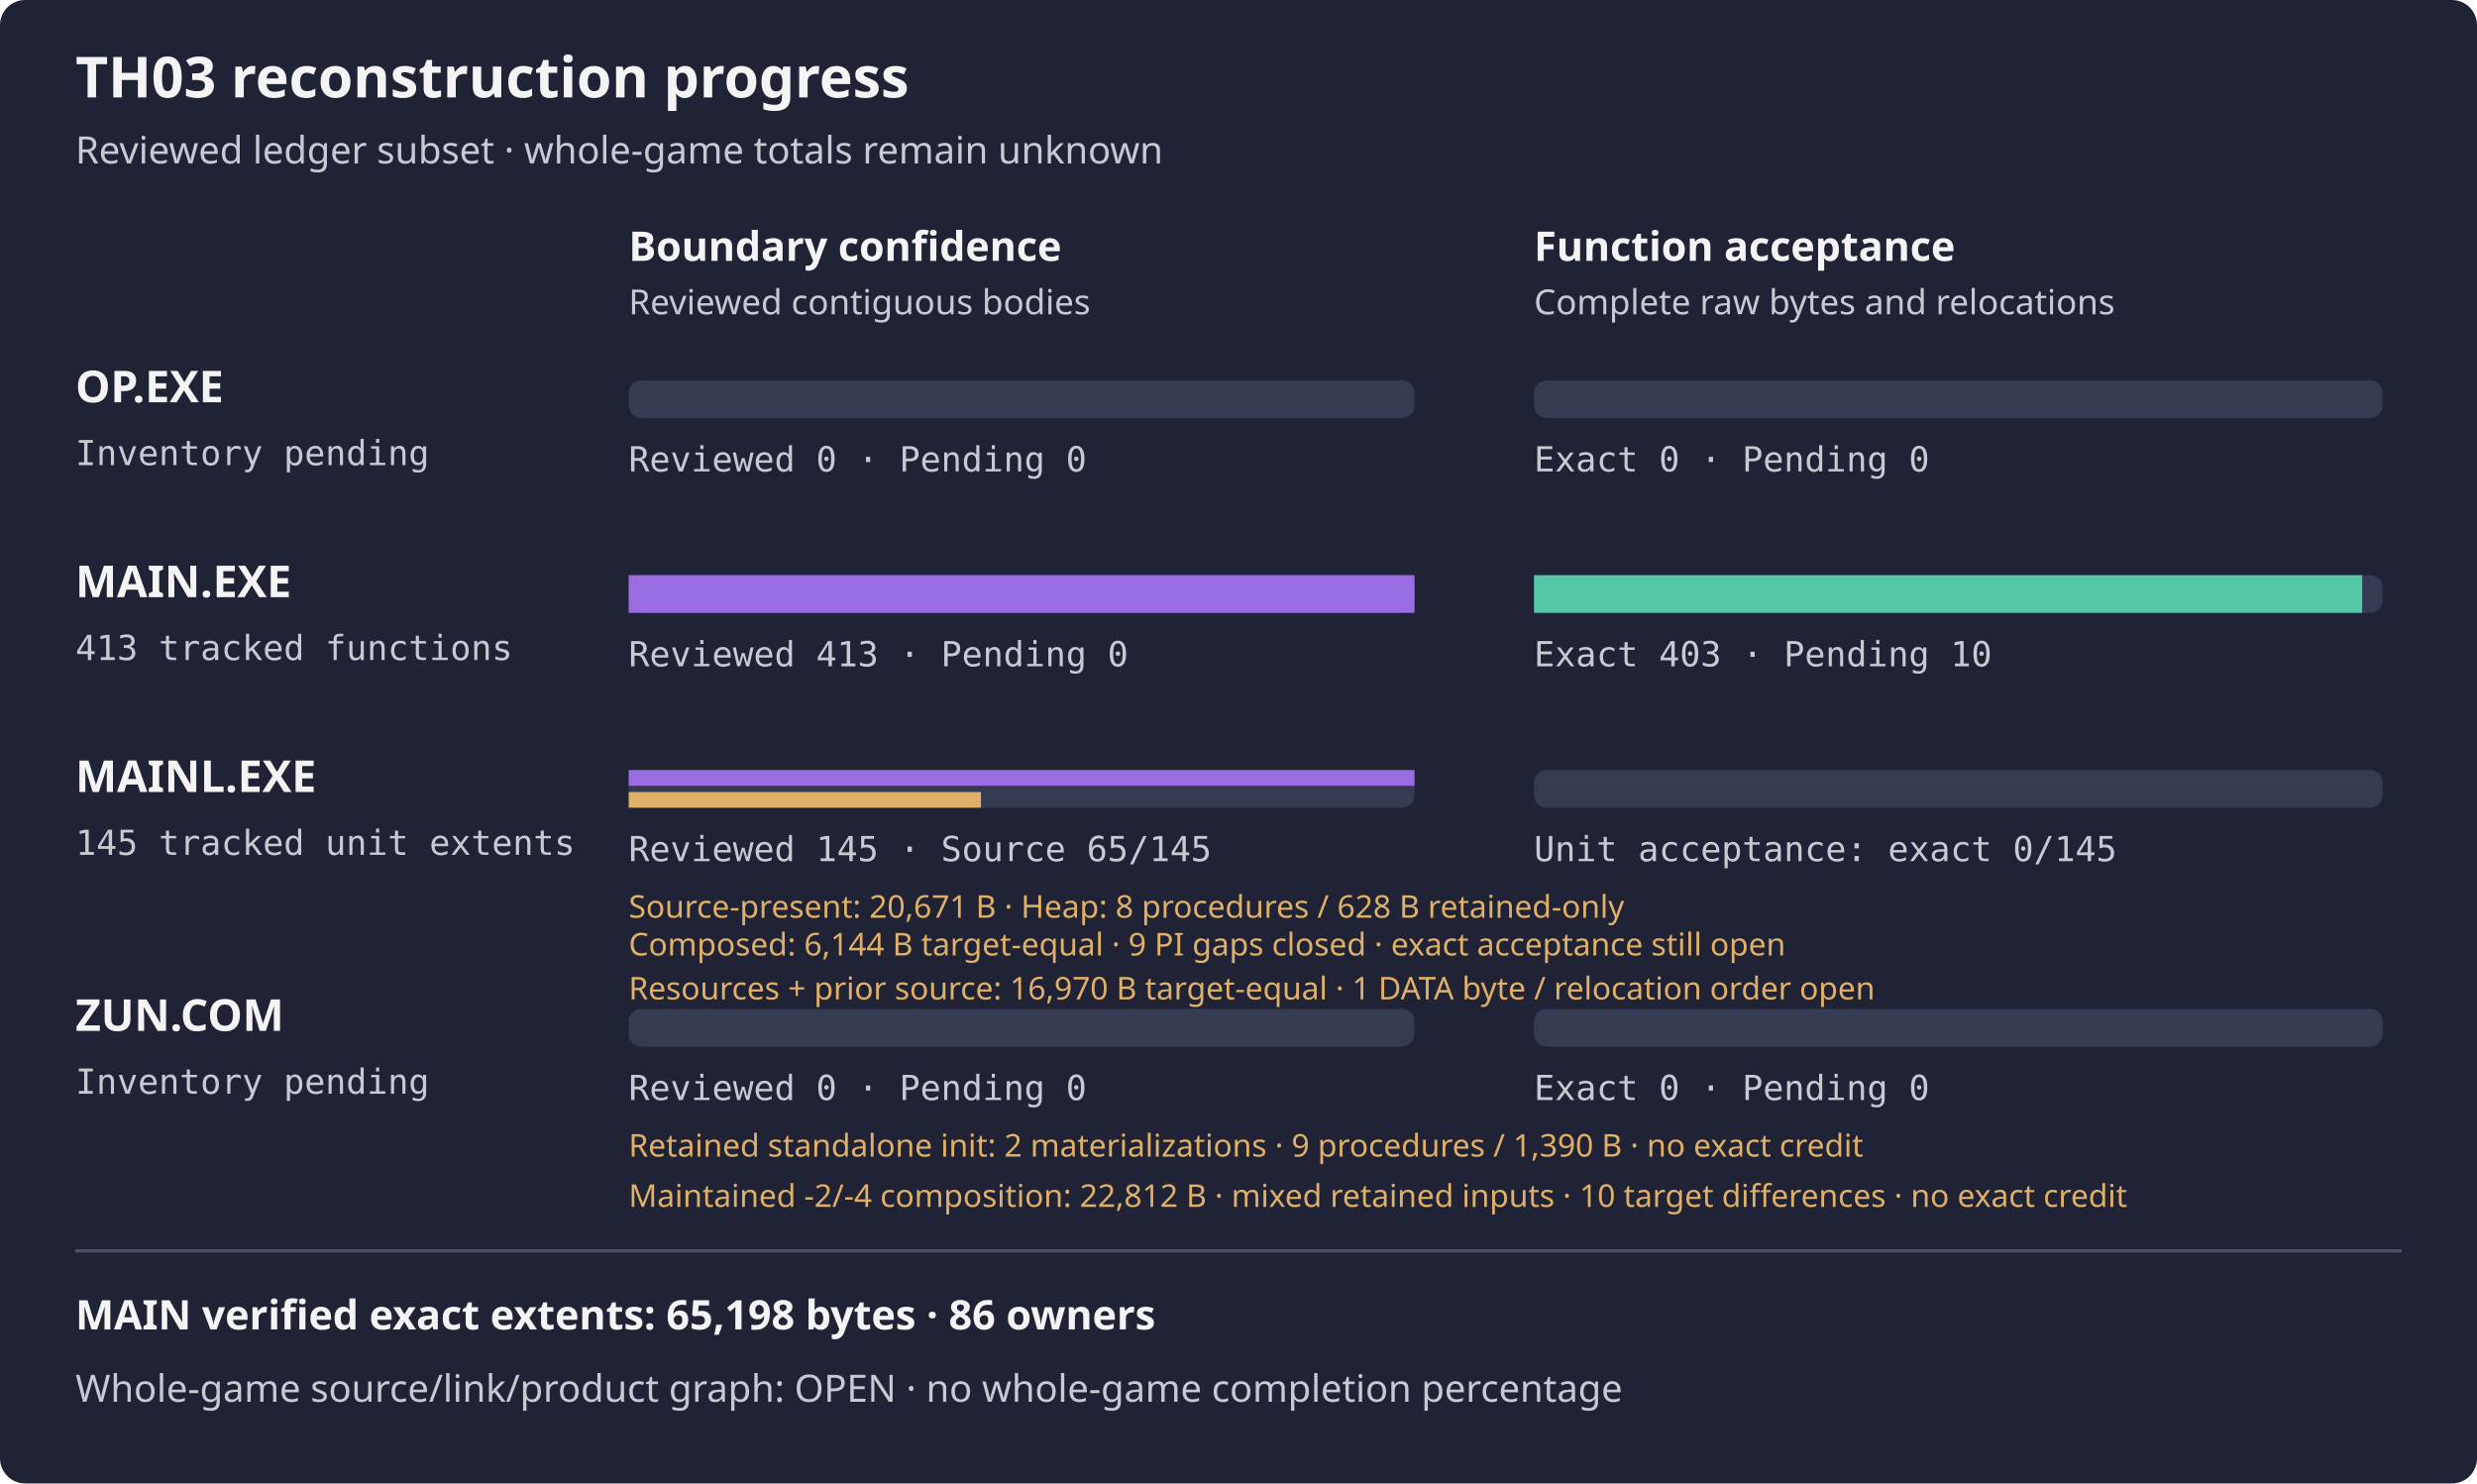
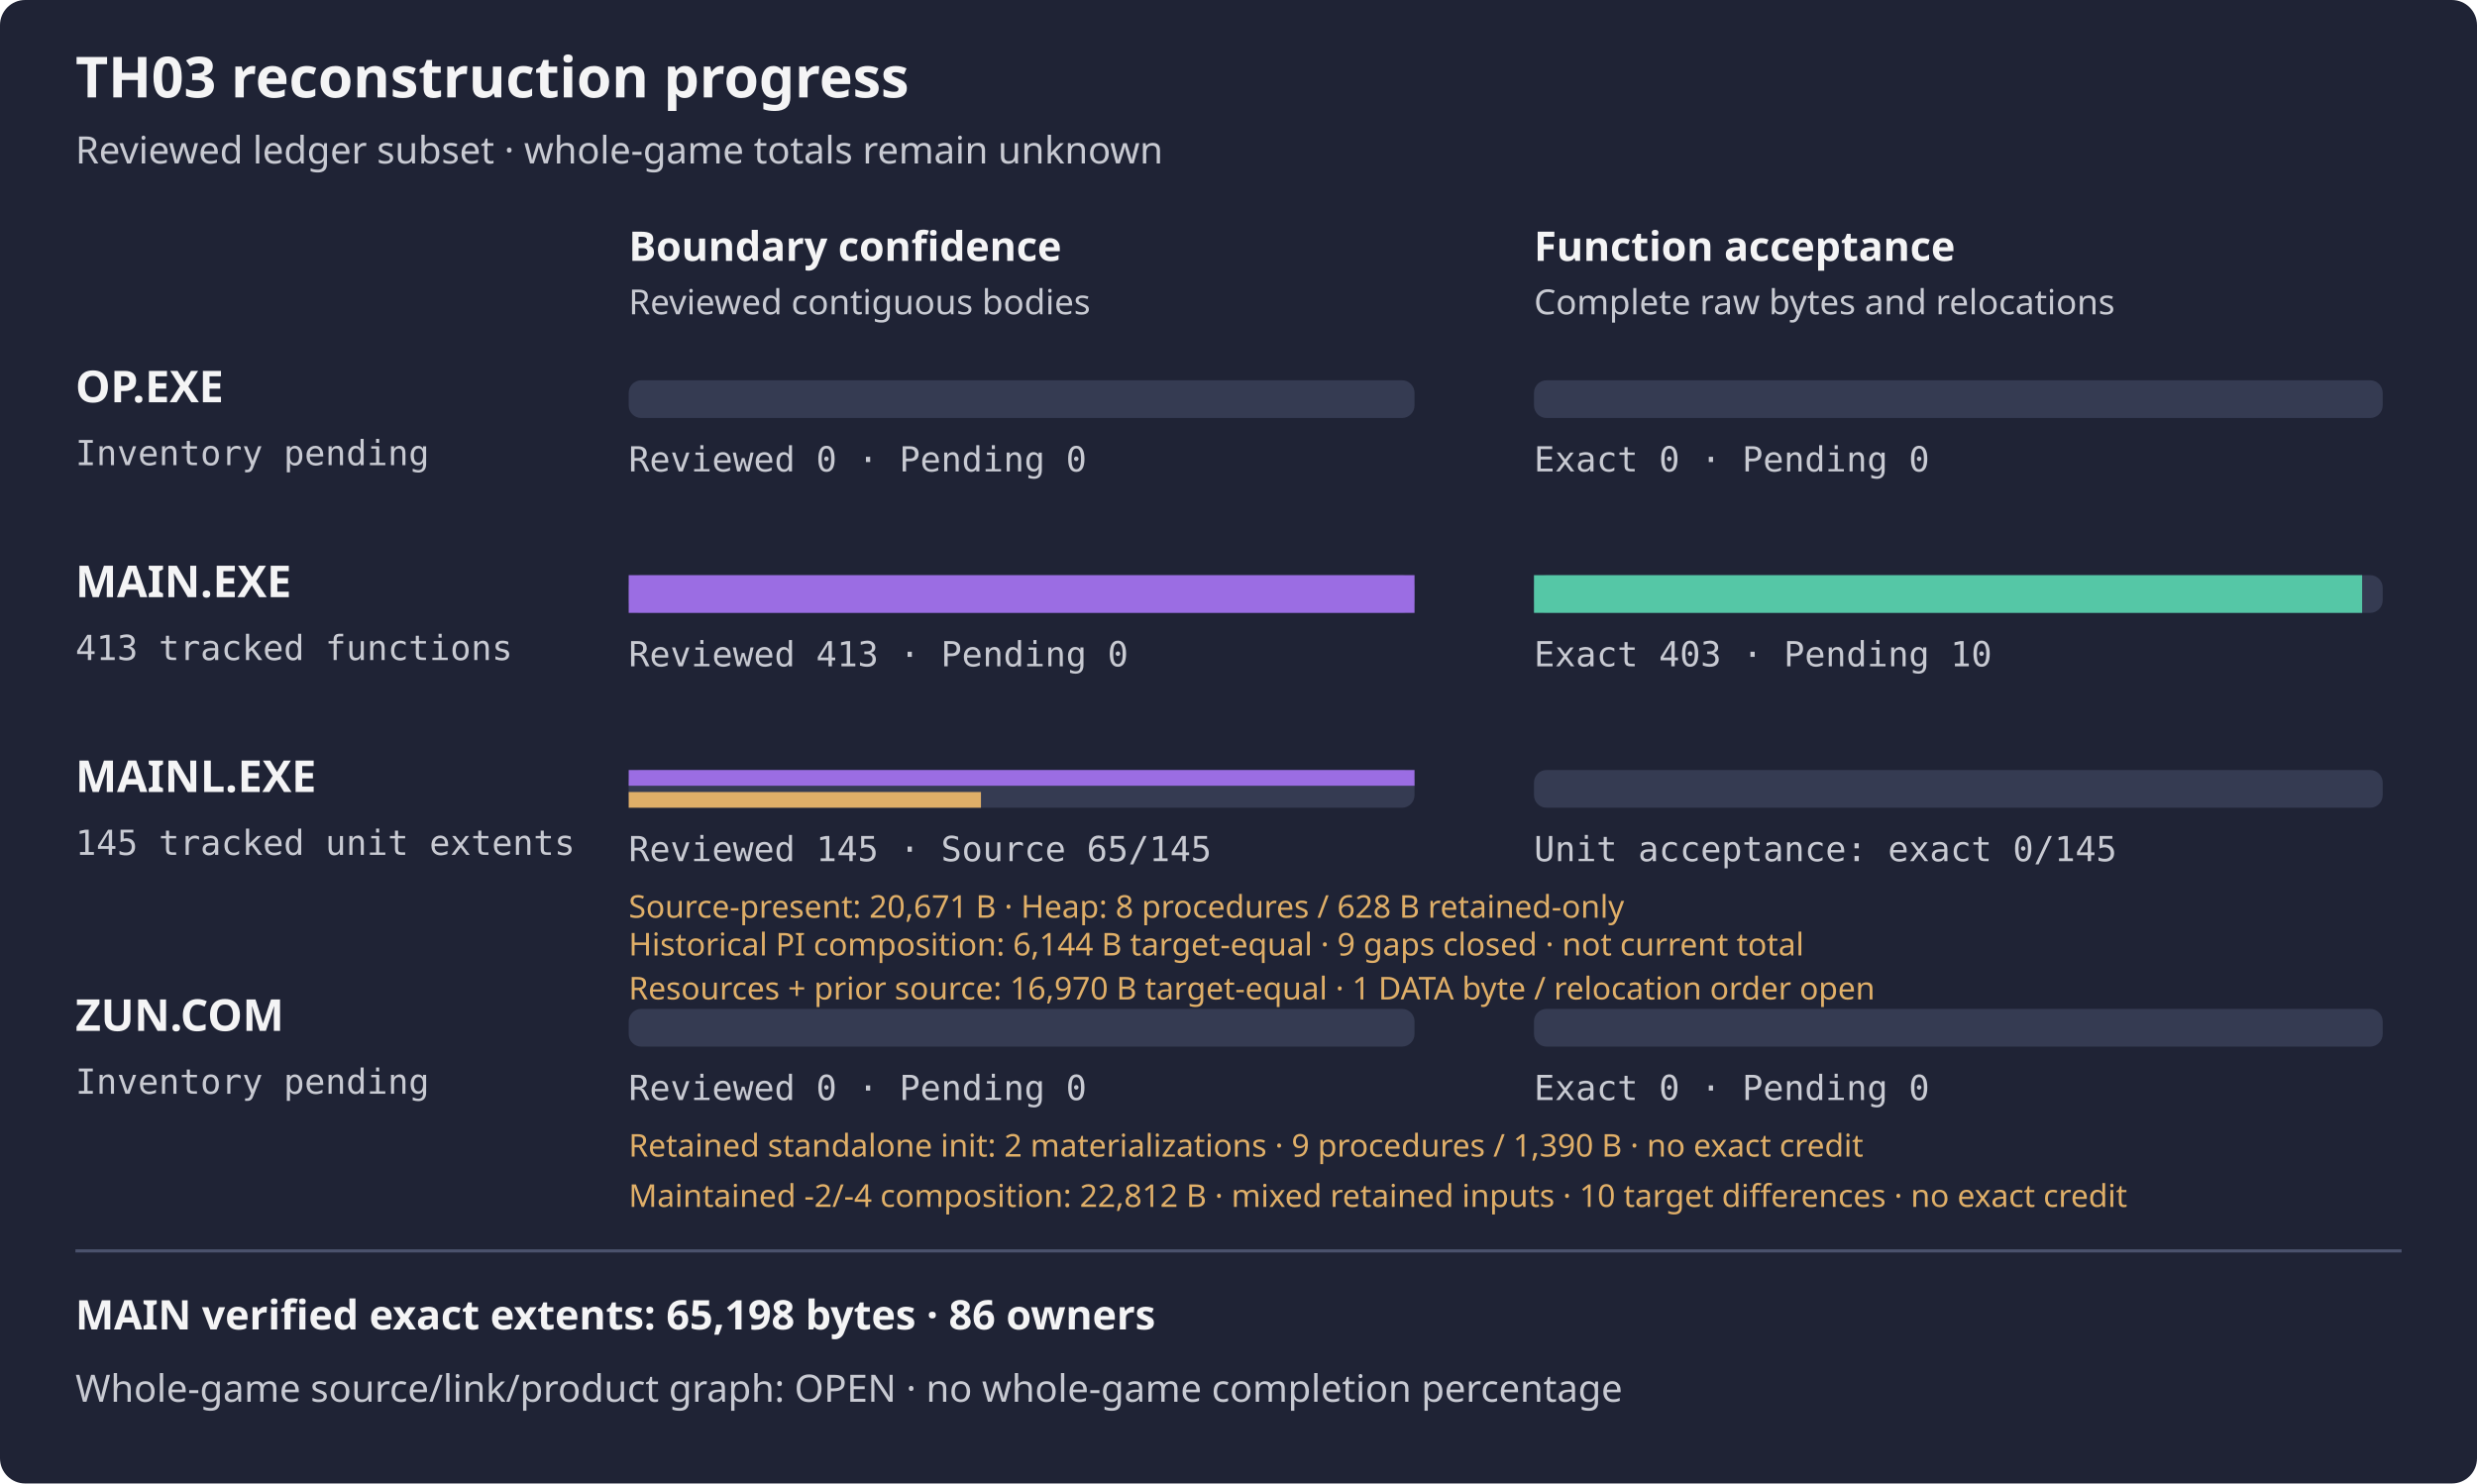
<svg xmlns="http://www.w3.org/2000/svg" width="788" height="472" viewBox="0 0 788 472" role="img" aria-label="TH03 reviewed subset reconstruction progress">
  <rect width="788" height="472" rx="8" fill="#1f2335" />
  <text x="24" y="31" fill="#f4f4f5" font-family="sans-serif" font-size="18" font-weight="600">TH03 reconstruction progress</text>
  <text x="24" y="52" fill="#c8cad2" font-family="sans-serif" font-size="12">Reviewed ledger subset · whole-game totals remain unknown</text>
  <text x="200" y="83" fill="#f4f4f5" font-family="sans-serif" font-size="13" font-weight="600">Boundary confidence</text>
  <text x="488" y="83" fill="#f4f4f5" font-family="sans-serif" font-size="13" font-weight="600">Function acceptance</text>
  <text x="200" y="100" fill="#c8cad2" font-family="sans-serif" font-size="11">Reviewed contiguous bodies</text>
  <text x="488" y="100" fill="#c8cad2" font-family="sans-serif" font-size="11">Complete raw bytes and relocations</text>
  <text x="24" y="128" fill="#f4f4f5" font-family="sans-serif" font-size="14" font-weight="600">OP.EXE</text>
  <text x="24" y="148" fill="#c8cad2" font-family="monospace" font-size="11">Inventory pending</text>
  <rect x="200" y="121" width="250" height="12" rx="4" fill="#353b52" />
  <rect x="488" y="121" width="270" height="12" rx="4" fill="#353b52" />
  <rect x="200" y="121" width="0.00" height="12" fill="#9b6de3" />
  <rect x="488" y="121" width="0.00" height="12" fill="#55c7a6" />
  <text x="200" y="150" fill="#c8cad2" font-family="monospace" font-size="11">Reviewed 0 · Pending 0</text>
  <text x="488" y="150" fill="#c8cad2" font-family="monospace" font-size="11">Exact 0 · Pending 0</text>
  <text x="24" y="190" fill="#f4f4f5" font-family="sans-serif" font-size="14" font-weight="600">MAIN.EXE</text>
  <text x="24" y="210" fill="#c8cad2" font-family="monospace" font-size="11">413 tracked functions</text>
  <rect x="200" y="183" width="250" height="12" rx="4" fill="#353b52" />
  <rect x="488" y="183" width="270" height="12" rx="4" fill="#353b52" />
  <rect x="200" y="183" width="250.00" height="12" fill="#9b6de3" />
  <rect x="488" y="183" width="263.46" height="12" fill="#55c7a6" />
  <text x="200" y="212" fill="#c8cad2" font-family="monospace" font-size="11">Reviewed 413 · Pending 0</text>
  <text x="488" y="212" fill="#c8cad2" font-family="monospace" font-size="11">Exact 403 · Pending 10</text>
  <g aria-label="MAINL bars count tracked unit extents, not functions; source-present is not exact">
    <text x="24" y="252" fill="#f4f4f5" font-family="sans-serif" font-size="14" font-weight="600">MAINL.EXE</text>
    <text x="24" y="272" fill="#c8cad2" font-family="monospace" font-size="11">145 tracked unit extents</text>
    <rect x="200" y="245" width="250" height="12" rx="4" fill="#353b52" />
    <rect x="488" y="245" width="270" height="12" rx="4" fill="#353b52" />
    <rect x="200" y="245" width="250.00" height="5" fill="#9b6de3" />
    <rect x="200" y="252" width="112.07" height="5" fill="#e0af68" />
    <rect x="488" y="245" width="0.00" height="12" fill="#55c7a6" />
    <text x="200" y="274" fill="#c8cad2" font-family="monospace" font-size="11">Reviewed 145 · Source 65/145</text>
    <text x="488" y="274" fill="#c8cad2" font-family="monospace" font-size="11">Unit acceptance: exact 0/145</text>
    <text x="200" y="292" fill="#e0af68" font-family="sans-serif" font-size="10">Source-present: 20,671 B · Heap: 8 procedures / 628 B retained-only</text>
  </g>
-   <text x="200" y="304" fill="#e0af68" font-family="sans-serif" font-size="10">Composed: 6,144 B target-equal · 9 PI gaps closed · exact acceptance still open</text>
+   <text x="200" y="304" fill="#e0af68" font-family="sans-serif" font-size="10">Historical PI composition: 6,144 B target-equal · 9 gaps closed · not current total</text>
  <text x="200" y="318" fill="#e0af68" font-family="sans-serif" font-size="10">Resources + prior source: 16,970 B target-equal · 1 DATA byte / relocation order open</text>
  <text x="24" y="328" fill="#f4f4f5" font-family="sans-serif" font-size="14" font-weight="600">ZUN.COM</text>
  <text x="24" y="348" fill="#c8cad2" font-family="monospace" font-size="11">Inventory pending</text>
  <rect x="200" y="321" width="250" height="12" rx="4" fill="#353b52" />
  <rect x="488" y="321" width="270" height="12" rx="4" fill="#353b52" />
  <rect x="200" y="321" width="0.00" height="12" fill="#9b6de3" />
  <rect x="488" y="321" width="0.00" height="12" fill="#55c7a6" />
  <text x="200" y="350" fill="#c8cad2" font-family="monospace" font-size="11">Reviewed 0 · Pending 0</text>
  <text x="488" y="350" fill="#c8cad2" font-family="monospace" font-size="11">Exact 0 · Pending 0</text>
  <text x="200" y="368" fill="#e0af68" font-family="sans-serif" font-size="10">Retained standalone init: 2 materializations · 9 procedures / 1,390 B · no exact credit</text>
  <text x="200" y="384" fill="#e0af68" font-family="sans-serif" font-size="10" aria-label="Two equal 22,812-byte mixed-source outputs: maintained init (-2) and driver (-4), three retained other payloads and retained wrapper scaffold. Two independent driver materializations have raw OBJ/COM/MAP equality, no normalization or object reuse; first was not a predeclared pair, and second source mtimes were declared from observed first inputs. Fourteen wrapper-only observations and wrong-transfer negative pass; no payload execution or native composition build. Ten target differences remain; no exact acceptance or DIET closure">Maintained -2/-4 composition: 22,812 B · mixed retained inputs · 10 target differences · no exact credit</text>
  <path d="M24 398 H764" stroke="#4b526d" />
  <text x="24" y="423" fill="#f4f4f5" font-family="sans-serif" font-size="13" font-weight="600">MAIN verified exact extents: 65,198 bytes · 86 owners</text>
  <text x="24" y="446" fill="#c8cad2" font-family="sans-serif" font-size="12">Whole-game source/link/product graph: OPEN · no whole-game completion percentage</text>
</svg>
